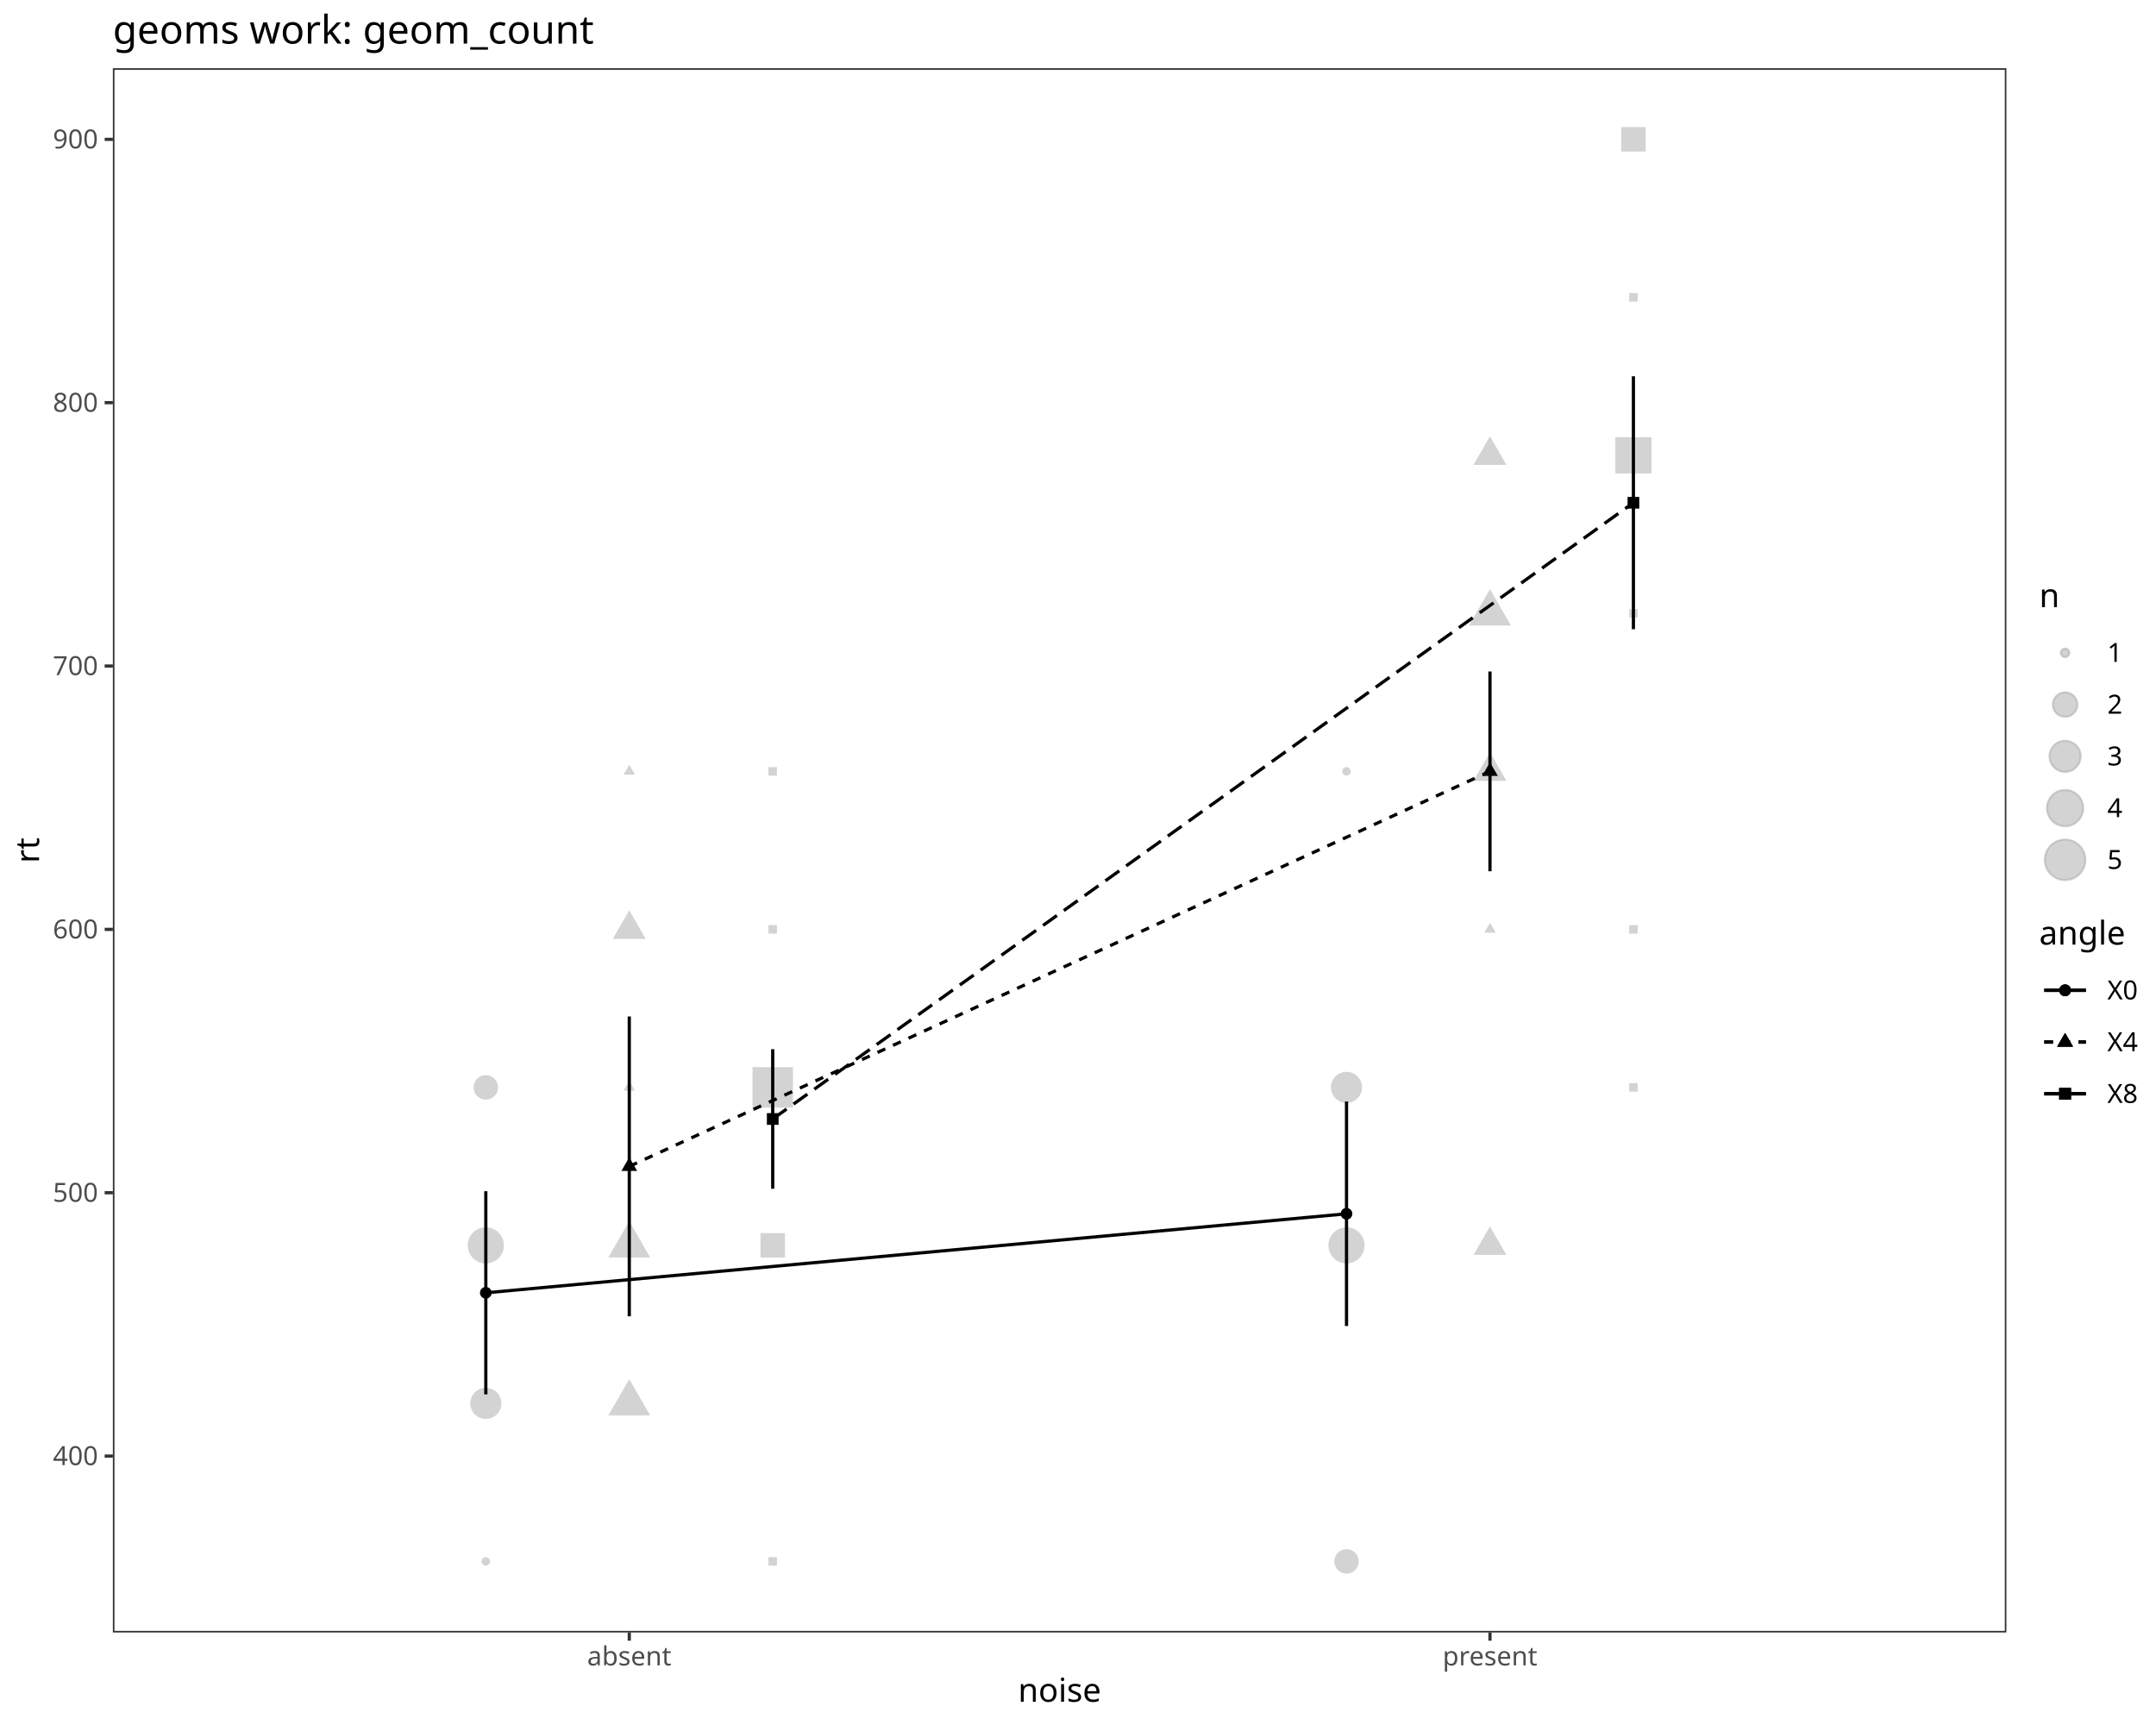
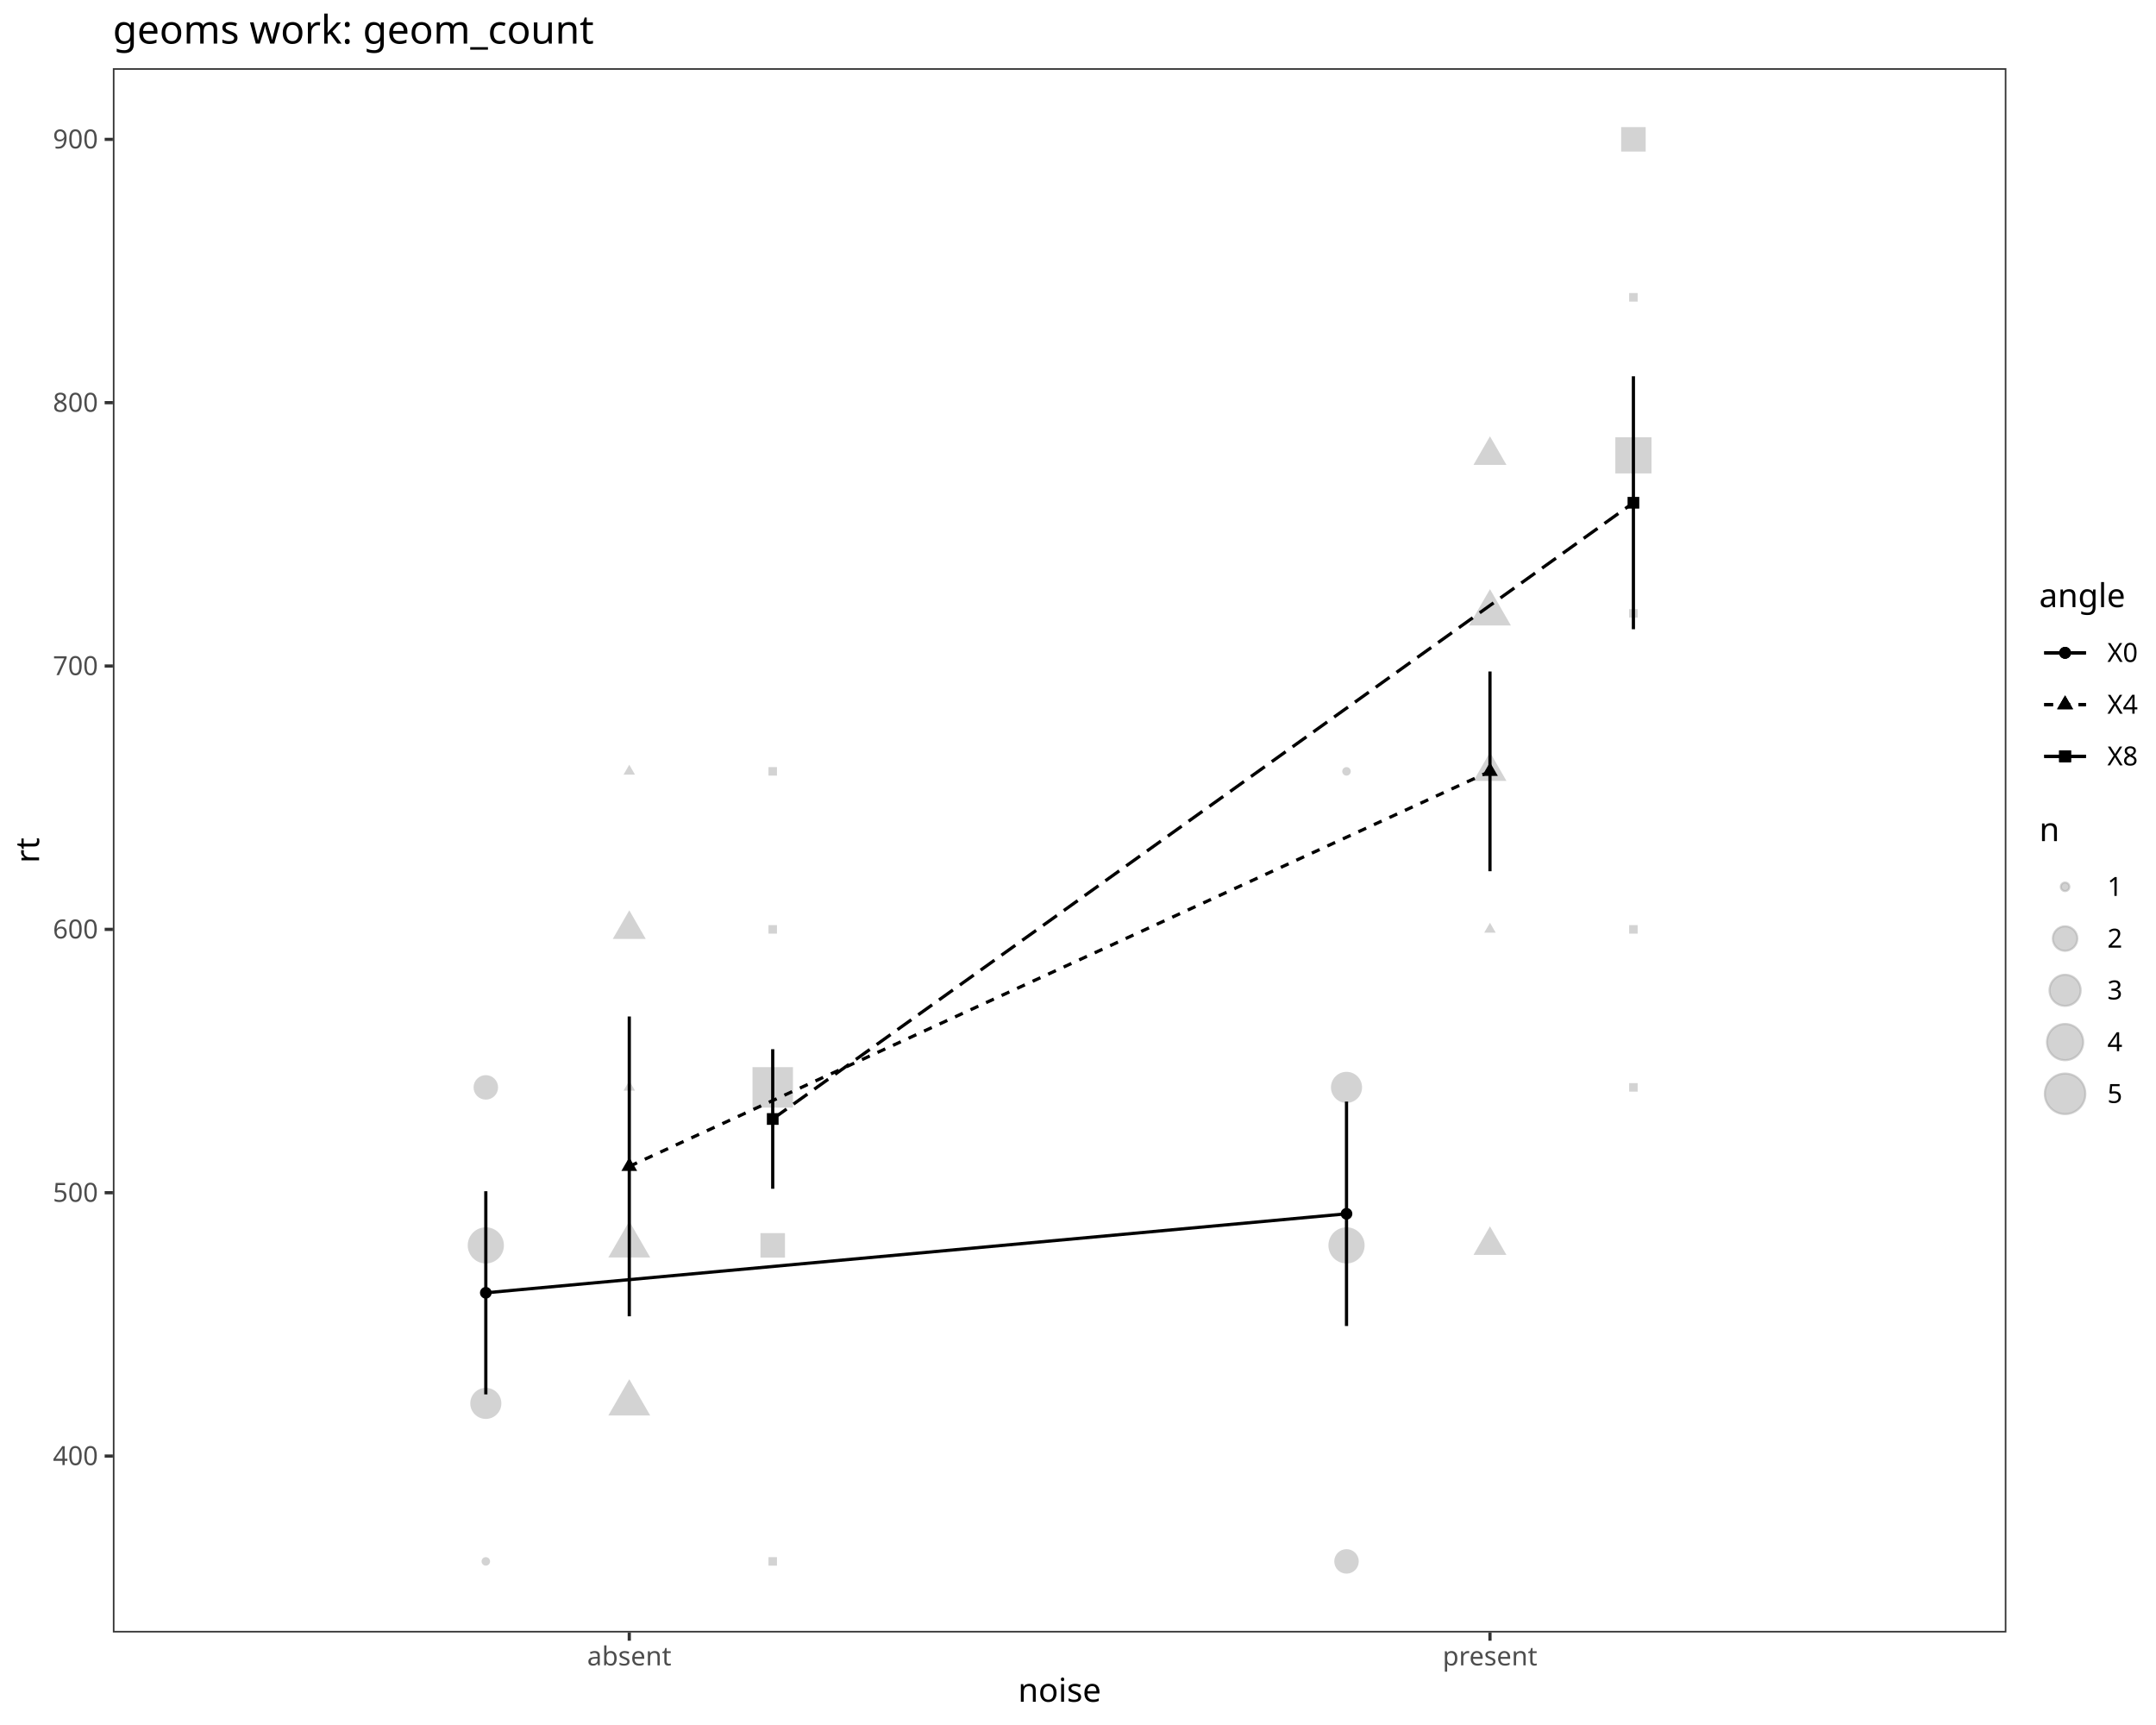
<svg xmlns="http://www.w3.org/2000/svg" class="svglite" data-engine-version="2.0" width="720.00pt" height="576.00pt" viewBox="0 0 720.00 576.00">
  <defs>
    <style type="text/css">
    .svglite line, .svglite polyline, .svglite polygon, .svglite path, .svglite rect, .svglite circle {
      fill: none;
      stroke: #000000;
      stroke-linecap: round;
      stroke-linejoin: round;
      stroke-miterlimit: 10.00;
    }
  </style>
  </defs>
  <rect width="100%" height="100%" style="stroke: none; fill: #FFFFFF;" />
  <defs>
    <clipPath id="cpMC4wMHw3MjAuMDB8MC4wMHw1NzYuMDA=">
      <rect x="0.00" y="0.00" width="720.00" height="576.00" />
    </clipPath>
  </defs>
  <g clip-path="url(#cpMC4wMHw3MjAuMDB8MC4wMHw1NzYuMDA=)">
    <rect x="0.00" y="0.00" width="720.00" height="576.00" style="stroke-width: 1.07; stroke: #FFFFFF; fill: #FFFFFF;" />
  </g>
  <defs>
    <clipPath id="cpMzcuNjl8NjcwLjA0fDIyLjc4fDU0NS4xMQ==">
      <rect x="37.69" y="22.78" width="632.35" height="522.33" />
    </clipPath>
  </defs>
  <g clip-path="url(#cpMzcuNjl8NjcwLjA0fDIyLjc4fDU0NS4xMQ==)">
    <rect x="37.69" y="22.78" width="632.35" height="522.33" style="stroke-width: 1.07; stroke: none; fill: #FFFFFF;" />
    <circle cx="162.24" cy="521.37" r="1.42" style="stroke-width: 0.71; stroke: none; fill: #A9A9A9; fill-opacity: 0.50;" />
    <circle cx="162.24" cy="468.61" r="5.19" style="stroke-width: 0.71; stroke: none; fill: #A9A9A9; fill-opacity: 0.50;" />
    <circle cx="162.24" cy="415.85" r="6.04" style="stroke-width: 0.71; stroke: none; fill: #A9A9A9; fill-opacity: 0.50;" />
    <circle cx="162.24" cy="363.09" r="4.09" style="stroke-width: 0.71; stroke: none; fill: #A9A9A9; fill-opacity: 0.50;" />
    <circle cx="449.67" cy="521.37" r="4.09" style="stroke-width: 0.71; stroke: none; fill: #A9A9A9; fill-opacity: 0.50;" />
    <circle cx="449.67" cy="415.85" r="6.04" style="stroke-width: 0.71; stroke: none; fill: #A9A9A9; fill-opacity: 0.50;" />
    <circle cx="449.67" cy="363.09" r="5.19" style="stroke-width: 0.71; stroke: none; fill: #A9A9A9; fill-opacity: 0.50;" />
    <circle cx="449.67" cy="257.57" r="1.42" style="stroke-width: 0.71; stroke: none; fill: #A9A9A9; fill-opacity: 0.50;" />
    <polygon points="210.15,460.53 217.14,472.65 203.15,472.65 " style="stroke-width: 0.71; stroke: none; fill: #A9A9A9; fill-opacity: 0.50;" />
    <polygon points="210.15,407.77 217.14,419.89 203.15,419.89 " style="stroke-width: 0.71; stroke: none; fill: #A9A9A9; fill-opacity: 0.50;" />
    <polygon points="210.15,360.88 212.06,364.19 208.23,364.19 " style="stroke-width: 0.71; stroke: none; fill: #A9A9A9; fill-opacity: 0.50;" />
    <polygon points="210.15,303.97 215.65,313.51 204.64,313.51 " style="stroke-width: 0.71; stroke: none; fill: #A9A9A9; fill-opacity: 0.50;" />
    <polygon points="210.15,255.36 212.06,258.67 208.23,258.67 " style="stroke-width: 0.71; stroke: none; fill: #A9A9A9; fill-opacity: 0.50;" />
    <polygon points="497.58,409.49 503.08,419.03 492.07,419.03 " style="stroke-width: 0.71; stroke: none; fill: #A9A9A9; fill-opacity: 0.50;" />
    <polygon points="497.58,308.12 499.49,311.43 495.66,311.43 " style="stroke-width: 0.71; stroke: none; fill: #A9A9A9; fill-opacity: 0.50;" />
    <polygon points="497.58,251.21 503.08,260.75 492.07,260.75 " style="stroke-width: 0.71; stroke: none; fill: #A9A9A9; fill-opacity: 0.50;" />
    <polygon points="497.58,196.73 504.57,208.85 490.58,208.85 " style="stroke-width: 0.71; stroke: none; fill: #A9A9A9; fill-opacity: 0.50;" />
    <polygon points="497.58,145.69 503.08,155.23 492.07,155.23 " style="stroke-width: 0.71; stroke: none; fill: #A9A9A9; fill-opacity: 0.50;" />
    <polygon points="256.63,522.79 259.47,522.79 259.47,519.95 256.63,519.95 " style="stroke-width: 0.71; stroke: none; fill: #A9A9A9; fill-opacity: 0.50;" />
    <polygon points="253.96,419.94 262.14,419.94 262.14,411.76 253.96,411.76 " style="stroke-width: 0.71; stroke: none; fill: #A9A9A9; fill-opacity: 0.50;" />
    <polygon points="251.30,369.84 264.81,369.84 264.81,356.33 251.30,356.33 " style="stroke-width: 0.71; stroke: none; fill: #A9A9A9; fill-opacity: 0.50;" />
    <polygon points="256.63,311.75 259.47,311.75 259.47,308.91 256.63,308.91 " style="stroke-width: 0.71; stroke: none; fill: #A9A9A9; fill-opacity: 0.50;" />
    <polygon points="256.63,258.99 259.47,258.99 259.47,256.15 256.63,256.15 " style="stroke-width: 0.71; stroke: none; fill: #A9A9A9; fill-opacity: 0.50;" />
    <polygon points="544.06,364.51 546.90,364.51 546.90,361.67 544.06,361.67 " style="stroke-width: 0.71; stroke: none; fill: #A9A9A9; fill-opacity: 0.50;" />
    <polygon points="544.06,311.75 546.90,311.75 546.90,308.91 544.06,308.91 " style="stroke-width: 0.71; stroke: none; fill: #A9A9A9; fill-opacity: 0.50;" />
    <polygon points="544.06,206.23 546.90,206.23 546.90,203.39 544.06,203.39 " style="stroke-width: 0.71; stroke: none; fill: #A9A9A9; fill-opacity: 0.50;" />
    <polygon points="539.44,158.09 551.52,158.09 551.52,146.01 539.44,146.01 " style="stroke-width: 0.71; stroke: none; fill: #A9A9A9; fill-opacity: 0.50;" />
    <polygon points="544.06,100.71 546.90,100.71 546.90,97.86 544.06,97.86 " style="stroke-width: 0.71; stroke: none; fill: #A9A9A9; fill-opacity: 0.50;" />
    <polygon points="541.39,50.61 549.57,50.61 549.57,42.44 541.39,42.44 " style="stroke-width: 0.71; stroke: none; fill: #A9A9A9; fill-opacity: 0.50;" />
    <circle cx="162.24" cy="431.68" r="1.95" style="stroke-width: 0.71; stroke: none; fill: #000000;" />
    <circle cx="449.67" cy="405.30" r="1.95" style="stroke-width: 0.71; stroke: none; fill: #000000;" />
    <polyline points="162.24,431.68 449.67,405.30 " style="stroke-width: 1.07; stroke-linecap: butt;" />
    <polyline points="162.24,397.76 162.24,397.76 " style="stroke-width: 1.07; stroke-linecap: butt;" />
    <polyline points="162.24,397.76 162.24,465.60 " style="stroke-width: 1.07; stroke-linecap: butt;" />
    <polyline points="162.24,465.60 162.24,465.60 " style="stroke-width: 1.07; stroke-linecap: butt;" />
    <polyline points="449.67,367.83 449.67,367.83 " style="stroke-width: 1.07; stroke-linecap: butt;" />
    <polyline points="449.67,367.83 449.67,442.77 " style="stroke-width: 1.07; stroke-linecap: butt;" />
    <polyline points="449.67,442.77 449.67,442.77 " style="stroke-width: 1.07; stroke-linecap: butt;" />
    <polygon points="210.15,386.43 212.78,390.99 207.51,390.99 " style="stroke-width: 0.71; stroke: none; fill: #000000;" />
    <polygon points="497.58,254.53 500.21,259.09 494.95,259.09 " style="stroke-width: 0.71; stroke: none; fill: #000000;" />
    <polyline points="210.15,389.47 497.58,257.57 " style="stroke-width: 1.07; stroke-dasharray: 2.85,2.85; stroke-linecap: butt;" />
    <polyline points="210.15,339.41 210.15,339.41 " style="stroke-width: 1.07; stroke-linecap: butt;" />
    <polyline points="210.15,339.41 210.15,439.52 " style="stroke-width: 1.07; stroke-linecap: butt;" />
    <polyline points="210.15,439.52 210.15,439.52 " style="stroke-width: 1.07; stroke-linecap: butt;" />
    <polyline points="497.58,224.21 497.58,224.21 " style="stroke-width: 1.07; stroke-linecap: butt;" />
    <polyline points="497.58,224.21 497.58,290.92 " style="stroke-width: 1.07; stroke-linecap: butt;" />
    <polyline points="497.58,290.92 497.58,290.92 " style="stroke-width: 1.07; stroke-linecap: butt;" />
    <polygon points="256.10,375.60 260.01,375.60 260.01,371.69 256.10,371.69 " style="stroke-width: 0.71; stroke: none; fill: #000000;" />
    <polygon points="543.53,169.83 547.44,169.83 547.44,165.92 543.53,165.92 " style="stroke-width: 0.71; stroke: none; fill: #000000;" />
    <polyline points="258.05,373.64 545.48,167.87 " style="stroke-width: 1.07; stroke-dasharray: 5.69,2.85; stroke-linecap: butt;" />
    <polyline points="258.05,350.34 258.05,350.34 " style="stroke-width: 1.07; stroke-linecap: butt;" />
    <polyline points="258.05,350.34 258.05,396.94 " style="stroke-width: 1.07; stroke-linecap: butt;" />
    <polyline points="258.05,396.94 258.05,396.94 " style="stroke-width: 1.07; stroke-linecap: butt;" />
    <polyline points="545.48,125.64 545.48,125.64 " style="stroke-width: 1.07; stroke-linecap: butt;" />
    <polyline points="545.48,125.64 545.48,210.11 " style="stroke-width: 1.07; stroke-linecap: butt;" />
    <polyline points="545.48,210.11 545.48,210.11 " style="stroke-width: 1.07; stroke-linecap: butt;" />
    <rect x="37.69" y="22.78" width="632.35" height="522.33" style="stroke-width: 1.07; stroke: #333333;" />
  </g>
  <g clip-path="url(#cpMC4wMHw3MjAuMDB8MC4wMHw1NzYuMDA=)">
    <text x="32.76" y="489.22" text-anchor="end" style="font-size: 8.80px; fill: #4D4D4D; font-family: sans;" textLength="14.68px" lengthAdjust="spacingAndGlyphs">400</text>
    <text x="32.76" y="401.29" text-anchor="end" style="font-size: 8.80px; fill: #4D4D4D; font-family: sans;" textLength="14.68px" lengthAdjust="spacingAndGlyphs">500</text>
    <text x="32.76" y="313.36" text-anchor="end" style="font-size: 8.80px; fill: #4D4D4D; font-family: sans;" textLength="14.68px" lengthAdjust="spacingAndGlyphs">600</text>
    <text x="32.76" y="225.42" text-anchor="end" style="font-size: 8.80px; fill: #4D4D4D; font-family: sans;" textLength="14.68px" lengthAdjust="spacingAndGlyphs">700</text>
    <text x="32.76" y="137.49" text-anchor="end" style="font-size: 8.80px; fill: #4D4D4D; font-family: sans;" textLength="14.68px" lengthAdjust="spacingAndGlyphs">800</text>
    <text x="32.76" y="49.55" text-anchor="end" style="font-size: 8.80px; fill: #4D4D4D; font-family: sans;" textLength="14.68px" lengthAdjust="spacingAndGlyphs">900</text>
    <polyline points="34.95,486.20 37.69,486.20 " style="stroke-width: 1.07; stroke: #333333; stroke-linecap: butt;" />
    <polyline points="34.95,398.26 37.69,398.26 " style="stroke-width: 1.07; stroke: #333333; stroke-linecap: butt;" />
    <polyline points="34.95,310.33 37.69,310.33 " style="stroke-width: 1.07; stroke: #333333; stroke-linecap: butt;" />
    <polyline points="34.95,222.39 37.69,222.39 " style="stroke-width: 1.07; stroke: #333333; stroke-linecap: butt;" />
    <polyline points="34.95,134.46 37.69,134.46 " style="stroke-width: 1.07; stroke: #333333; stroke-linecap: butt;" />
    <polyline points="34.95,46.53 37.69,46.53 " style="stroke-width: 1.07; stroke: #333333; stroke-linecap: butt;" />
    <polyline points="210.15,547.85 210.15,545.11 " style="stroke-width: 1.07; stroke: #333333; stroke-linecap: butt;" />
    <polyline points="497.58,547.85 497.58,545.11 " style="stroke-width: 1.07; stroke: #333333; stroke-linecap: butt;" />
    <text x="210.15" y="556.10" text-anchor="middle" style="font-size: 8.80px; fill: #4D4D4D; font-family: sans;" textLength="26.43px" lengthAdjust="spacingAndGlyphs">absent</text>
    <text x="497.58" y="556.10" text-anchor="middle" style="font-size: 8.80px; fill: #4D4D4D; font-family: sans;" textLength="29.36px" lengthAdjust="spacingAndGlyphs">present</text>
    <text x="353.86" y="568.24" text-anchor="middle" style="font-size: 11.00px; font-family: sans;" textLength="26.30px" lengthAdjust="spacingAndGlyphs">noise</text>
    <text transform="translate(13.05,283.95) rotate(-90)" text-anchor="middle" style="font-size: 11.00px; font-family: sans;" textLength="6.72px" lengthAdjust="spacingAndGlyphs">rt</text>
-     <rect x="681.00" y="194.02" width="27.65" height="101.73" style="stroke-width: 1.07; stroke: none; fill: #FFFFFF;" />
-     <text x="681.00" y="202.73" style="font-size: 11.00px; font-family: sans;" textLength="6.12px" lengthAdjust="spacingAndGlyphs">n</text>
+     <rect x="681.00" y="194.02" width="33.53" height="67.17" style="stroke-width: 1.07; stroke: none; fill: #FFFFFF;" />
+     <text x="681.00" y="202.73" style="font-size: 11.00px; font-family: sans;" textLength="26.91px" lengthAdjust="spacingAndGlyphs">angle</text>
    <rect x="681.00" y="209.35" width="17.28" height="17.28" style="stroke-width: 1.07; stroke: none; fill: #FFFFFF;" />
-     <circle cx="689.64" cy="217.99" r="1.42" style="stroke-width: 0.71; stroke: #A9A9A9; stroke-opacity: 0.50; fill: #A9A9A9; fill-opacity: 0.50;" />
+     <circle cx="689.64" cy="217.99" r="1.95" style="stroke-width: 0.71; stroke: none; fill: #A9A9A9; fill-opacity: 0.50;" />
+     <circle cx="689.64" cy="217.99" r="1.95" style="stroke-width: 0.71; stroke: none; fill: #000000;" />
+     <line x1="682.72" y1="217.99" x2="696.55" y2="217.99" style="stroke-width: 1.07; stroke-linecap: butt;" />
+     <circle cx="689.64" cy="217.99" r="1.95" style="stroke-width: 0.71; stroke: none; fill: #000000;" />
+     <line x1="682.72" y1="217.99" x2="696.55" y2="217.99" style="stroke-width: 1.07; stroke-linecap: butt;" />
+     <circle cx="689.64" cy="217.99" r="1.95" style="stroke-width: 0.71; stroke: none; fill: #000000;" />
+     <line x1="682.72" y1="217.99" x2="696.55" y2="217.99" style="stroke-width: 1.07; stroke-linecap: butt;" />
    <rect x="681.00" y="226.63" width="17.28" height="17.28" style="stroke-width: 1.07; stroke: none; fill: #FFFFFF;" />
-     <circle cx="689.64" cy="235.27" r="4.09" style="stroke-width: 0.71; stroke: #A9A9A9; stroke-opacity: 0.50; fill: #A9A9A9; fill-opacity: 0.50;" />
+     <polygon points="689.64,232.23 692.27,236.79 687.00,236.79 " style="stroke-width: 0.71; stroke: none; fill: #A9A9A9; fill-opacity: 0.50;" />
+     <polygon points="689.64,232.23 692.27,236.79 687.00,236.79 " style="stroke-width: 0.71; stroke: none; fill: #000000;" />
+     <line x1="682.72" y1="235.27" x2="696.55" y2="235.27" style="stroke-width: 1.07; stroke-dasharray: 2.85,2.85; stroke-linecap: butt;" />
+     <polygon points="689.64,232.23 692.27,236.79 687.00,236.79 " style="stroke-width: 0.71; stroke: none; fill: #000000;" />
+     <line x1="682.72" y1="235.27" x2="696.55" y2="235.27" style="stroke-width: 1.07; stroke-dasharray: 2.85,2.85; stroke-linecap: butt;" />
+     <polygon points="689.64,232.23 692.27,236.79 687.00,236.79 " style="stroke-width: 0.71; stroke: none; fill: #000000;" />
+     <line x1="682.72" y1="235.27" x2="696.55" y2="235.27" style="stroke-width: 1.07; stroke-dasharray: 2.85,2.85; stroke-linecap: butt;" />
    <rect x="681.00" y="243.91" width="17.28" height="17.28" style="stroke-width: 1.07; stroke: none; fill: #FFFFFF;" />
-     <circle cx="689.64" cy="252.55" r="5.19" style="stroke-width: 0.71; stroke: #A9A9A9; stroke-opacity: 0.50; fill: #A9A9A9; fill-opacity: 0.50;" />
-     <rect x="681.00" y="261.19" width="17.28" height="17.28" style="stroke-width: 1.07; stroke: none; fill: #FFFFFF;" />
-     <circle cx="689.64" cy="269.83" r="6.04" style="stroke-width: 0.71; stroke: #A9A9A9; stroke-opacity: 0.50; fill: #A9A9A9; fill-opacity: 0.50;" />
-     <rect x="681.00" y="278.47" width="17.28" height="17.28" style="stroke-width: 1.07; stroke: none; fill: #FFFFFF;" />
-     <circle cx="689.64" cy="287.11" r="6.76" style="stroke-width: 0.71; stroke: #A9A9A9; stroke-opacity: 0.50; fill: #A9A9A9; fill-opacity: 0.50;" />
-     <text x="703.75" y="221.02" style="font-size: 8.80px; font-family: sans;" textLength="4.89px" lengthAdjust="spacingAndGlyphs">1</text>
-     <text x="703.75" y="238.30" style="font-size: 8.80px; font-family: sans;" textLength="4.89px" lengthAdjust="spacingAndGlyphs">2</text>
-     <text x="703.75" y="255.58" style="font-size: 8.80px; font-family: sans;" textLength="4.89px" lengthAdjust="spacingAndGlyphs">3</text>
-     <text x="703.75" y="272.86" style="font-size: 8.80px; font-family: sans;" textLength="4.89px" lengthAdjust="spacingAndGlyphs">4</text>
-     <text x="703.75" y="290.14" style="font-size: 8.80px; font-family: sans;" textLength="4.89px" lengthAdjust="spacingAndGlyphs">5</text>
-     <rect x="681.00" y="306.71" width="33.53" height="67.17" style="stroke-width: 1.07; stroke: none; fill: #FFFFFF;" />
-     <text x="681.00" y="315.42" style="font-size: 11.00px; font-family: sans;" textLength="26.91px" lengthAdjust="spacingAndGlyphs">angle</text>
+     <polygon points="687.68,254.50 691.59,254.50 691.59,250.59 687.68,250.59 " style="stroke-width: 0.71; stroke: none; fill: #A9A9A9; fill-opacity: 0.50;" />
+     <polygon points="687.68,254.50 691.59,254.50 691.59,250.59 687.68,250.59 " style="stroke-width: 0.71; stroke: none; fill: #000000;" />
+     <line x1="682.72" y1="252.55" x2="696.55" y2="252.55" style="stroke-width: 1.07; stroke-dasharray: 5.69,2.85; stroke-linecap: butt;" />
+     <polygon points="687.68,254.50 691.59,254.50 691.59,250.59 687.68,250.59 " style="stroke-width: 0.71; stroke: none; fill: #000000;" />
+     <line x1="682.72" y1="252.55" x2="696.55" y2="252.55" style="stroke-width: 1.07; stroke-dasharray: 5.69,2.85; stroke-linecap: butt;" />
+     <polygon points="687.68,254.50 691.59,254.50 691.59,250.59 687.68,250.59 " style="stroke-width: 0.71; stroke: none; fill: #000000;" />
+     <line x1="682.72" y1="252.55" x2="696.55" y2="252.55" style="stroke-width: 1.07; stroke-dasharray: 5.69,2.85; stroke-linecap: butt;" />
+     <text x="703.75" y="221.02" style="font-size: 8.80px; font-family: sans;" textLength="10.77px" lengthAdjust="spacingAndGlyphs">X0</text>
+     <text x="703.75" y="238.30" style="font-size: 8.80px; font-family: sans;" textLength="10.77px" lengthAdjust="spacingAndGlyphs">X4</text>
+     <text x="703.75" y="255.58" style="font-size: 8.80px; font-family: sans;" textLength="10.77px" lengthAdjust="spacingAndGlyphs">X8</text>
+     <rect x="681.00" y="272.15" width="27.65" height="101.73" style="stroke-width: 1.07; stroke: none; fill: #FFFFFF;" />
+     <text x="681.00" y="280.86" style="font-size: 11.00px; font-family: sans;" textLength="6.12px" lengthAdjust="spacingAndGlyphs">n</text>
+     <rect x="681.00" y="287.48" width="17.28" height="17.28" style="stroke-width: 1.07; stroke: none; fill: #FFFFFF;" />
+     <circle cx="689.64" cy="296.12" r="1.42" style="stroke-width: 0.71; stroke: #A9A9A9; stroke-opacity: 0.50; fill: #A9A9A9; fill-opacity: 0.50;" />
+     <rect x="681.00" y="304.76" width="17.28" height="17.28" style="stroke-width: 1.07; stroke: none; fill: #FFFFFF;" />
+     <circle cx="689.64" cy="313.40" r="4.09" style="stroke-width: 0.71; stroke: #A9A9A9; stroke-opacity: 0.50; fill: #A9A9A9; fill-opacity: 0.50;" />
    <rect x="681.00" y="322.04" width="17.28" height="17.28" style="stroke-width: 1.07; stroke: none; fill: #FFFFFF;" />
-     <circle cx="689.64" cy="330.68" r="1.95" style="stroke-width: 0.71; stroke: none; fill: #A9A9A9; fill-opacity: 0.50;" />
-     <circle cx="689.64" cy="330.68" r="1.95" style="stroke-width: 0.71; stroke: none; fill: #000000;" />
-     <line x1="682.72" y1="330.68" x2="696.55" y2="330.68" style="stroke-width: 1.07; stroke-linecap: butt;" />
-     <circle cx="689.64" cy="330.68" r="1.95" style="stroke-width: 0.71; stroke: none; fill: #000000;" />
-     <line x1="682.72" y1="330.68" x2="696.55" y2="330.68" style="stroke-width: 1.07; stroke-linecap: butt;" />
-     <circle cx="689.64" cy="330.68" r="1.95" style="stroke-width: 0.71; stroke: none; fill: #000000;" />
-     <line x1="682.72" y1="330.68" x2="696.55" y2="330.68" style="stroke-width: 1.07; stroke-linecap: butt;" />
+     <circle cx="689.64" cy="330.68" r="5.19" style="stroke-width: 0.71; stroke: #A9A9A9; stroke-opacity: 0.50; fill: #A9A9A9; fill-opacity: 0.50;" />
    <rect x="681.00" y="339.32" width="17.28" height="17.28" style="stroke-width: 1.07; stroke: none; fill: #FFFFFF;" />
-     <polygon points="689.64,344.92 692.27,349.48 687.00,349.48 " style="stroke-width: 0.71; stroke: none; fill: #A9A9A9; fill-opacity: 0.50;" />
-     <polygon points="689.64,344.92 692.27,349.48 687.00,349.48 " style="stroke-width: 0.71; stroke: none; fill: #000000;" />
-     <line x1="682.72" y1="347.96" x2="696.55" y2="347.96" style="stroke-width: 1.07; stroke-dasharray: 2.85,2.85; stroke-linecap: butt;" />
-     <polygon points="689.64,344.92 692.27,349.48 687.00,349.48 " style="stroke-width: 0.71; stroke: none; fill: #000000;" />
-     <line x1="682.72" y1="347.96" x2="696.55" y2="347.96" style="stroke-width: 1.07; stroke-dasharray: 2.85,2.85; stroke-linecap: butt;" />
-     <polygon points="689.64,344.92 692.27,349.48 687.00,349.48 " style="stroke-width: 0.71; stroke: none; fill: #000000;" />
-     <line x1="682.72" y1="347.96" x2="696.55" y2="347.96" style="stroke-width: 1.07; stroke-dasharray: 2.85,2.85; stroke-linecap: butt;" />
+     <circle cx="689.64" cy="347.96" r="6.04" style="stroke-width: 0.71; stroke: #A9A9A9; stroke-opacity: 0.50; fill: #A9A9A9; fill-opacity: 0.50;" />
    <rect x="681.00" y="356.60" width="17.28" height="17.28" style="stroke-width: 1.07; stroke: none; fill: #FFFFFF;" />
-     <polygon points="687.68,367.20 691.59,367.20 691.59,363.29 687.68,363.29 " style="stroke-width: 0.71; stroke: none; fill: #A9A9A9; fill-opacity: 0.50;" />
-     <polygon points="687.68,367.20 691.59,367.20 691.59,363.29 687.68,363.29 " style="stroke-width: 0.71; stroke: none; fill: #000000;" />
-     <line x1="682.72" y1="365.24" x2="696.55" y2="365.24" style="stroke-width: 1.07; stroke-dasharray: 5.69,2.85; stroke-linecap: butt;" />
-     <polygon points="687.68,367.20 691.59,367.20 691.59,363.29 687.68,363.29 " style="stroke-width: 0.71; stroke: none; fill: #000000;" />
-     <line x1="682.72" y1="365.24" x2="696.55" y2="365.24" style="stroke-width: 1.07; stroke-dasharray: 5.69,2.85; stroke-linecap: butt;" />
-     <polygon points="687.68,367.20 691.59,367.20 691.59,363.29 687.68,363.29 " style="stroke-width: 0.71; stroke: none; fill: #000000;" />
-     <line x1="682.72" y1="365.24" x2="696.55" y2="365.24" style="stroke-width: 1.07; stroke-dasharray: 5.69,2.85; stroke-linecap: butt;" />
-     <text x="703.75" y="333.71" style="font-size: 8.80px; font-family: sans;" textLength="10.77px" lengthAdjust="spacingAndGlyphs">X0</text>
-     <text x="703.75" y="350.99" style="font-size: 8.80px; font-family: sans;" textLength="10.77px" lengthAdjust="spacingAndGlyphs">X4</text>
-     <text x="703.75" y="368.27" style="font-size: 8.80px; font-family: sans;" textLength="10.77px" lengthAdjust="spacingAndGlyphs">X8</text>
+     <circle cx="689.64" cy="365.24" r="6.76" style="stroke-width: 0.71; stroke: #A9A9A9; stroke-opacity: 0.50; fill: #A9A9A9; fill-opacity: 0.50;" />
+     <text x="703.75" y="299.15" style="font-size: 8.80px; font-family: sans;" textLength="4.89px" lengthAdjust="spacingAndGlyphs">1</text>
+     <text x="703.75" y="316.43" style="font-size: 8.80px; font-family: sans;" textLength="4.89px" lengthAdjust="spacingAndGlyphs">2</text>
+     <text x="703.75" y="333.71" style="font-size: 8.80px; font-family: sans;" textLength="4.89px" lengthAdjust="spacingAndGlyphs">3</text>
+     <text x="703.75" y="350.99" style="font-size: 8.80px; font-family: sans;" textLength="4.89px" lengthAdjust="spacingAndGlyphs">4</text>
+     <text x="703.75" y="368.27" style="font-size: 8.80px; font-family: sans;" textLength="4.89px" lengthAdjust="spacingAndGlyphs">5</text>
    <text x="37.69" y="14.56" style="font-size: 13.20px; font-family: sans;" textLength="151.18px" lengthAdjust="spacingAndGlyphs">geoms work: geom_count</text>
  </g>
</svg>
